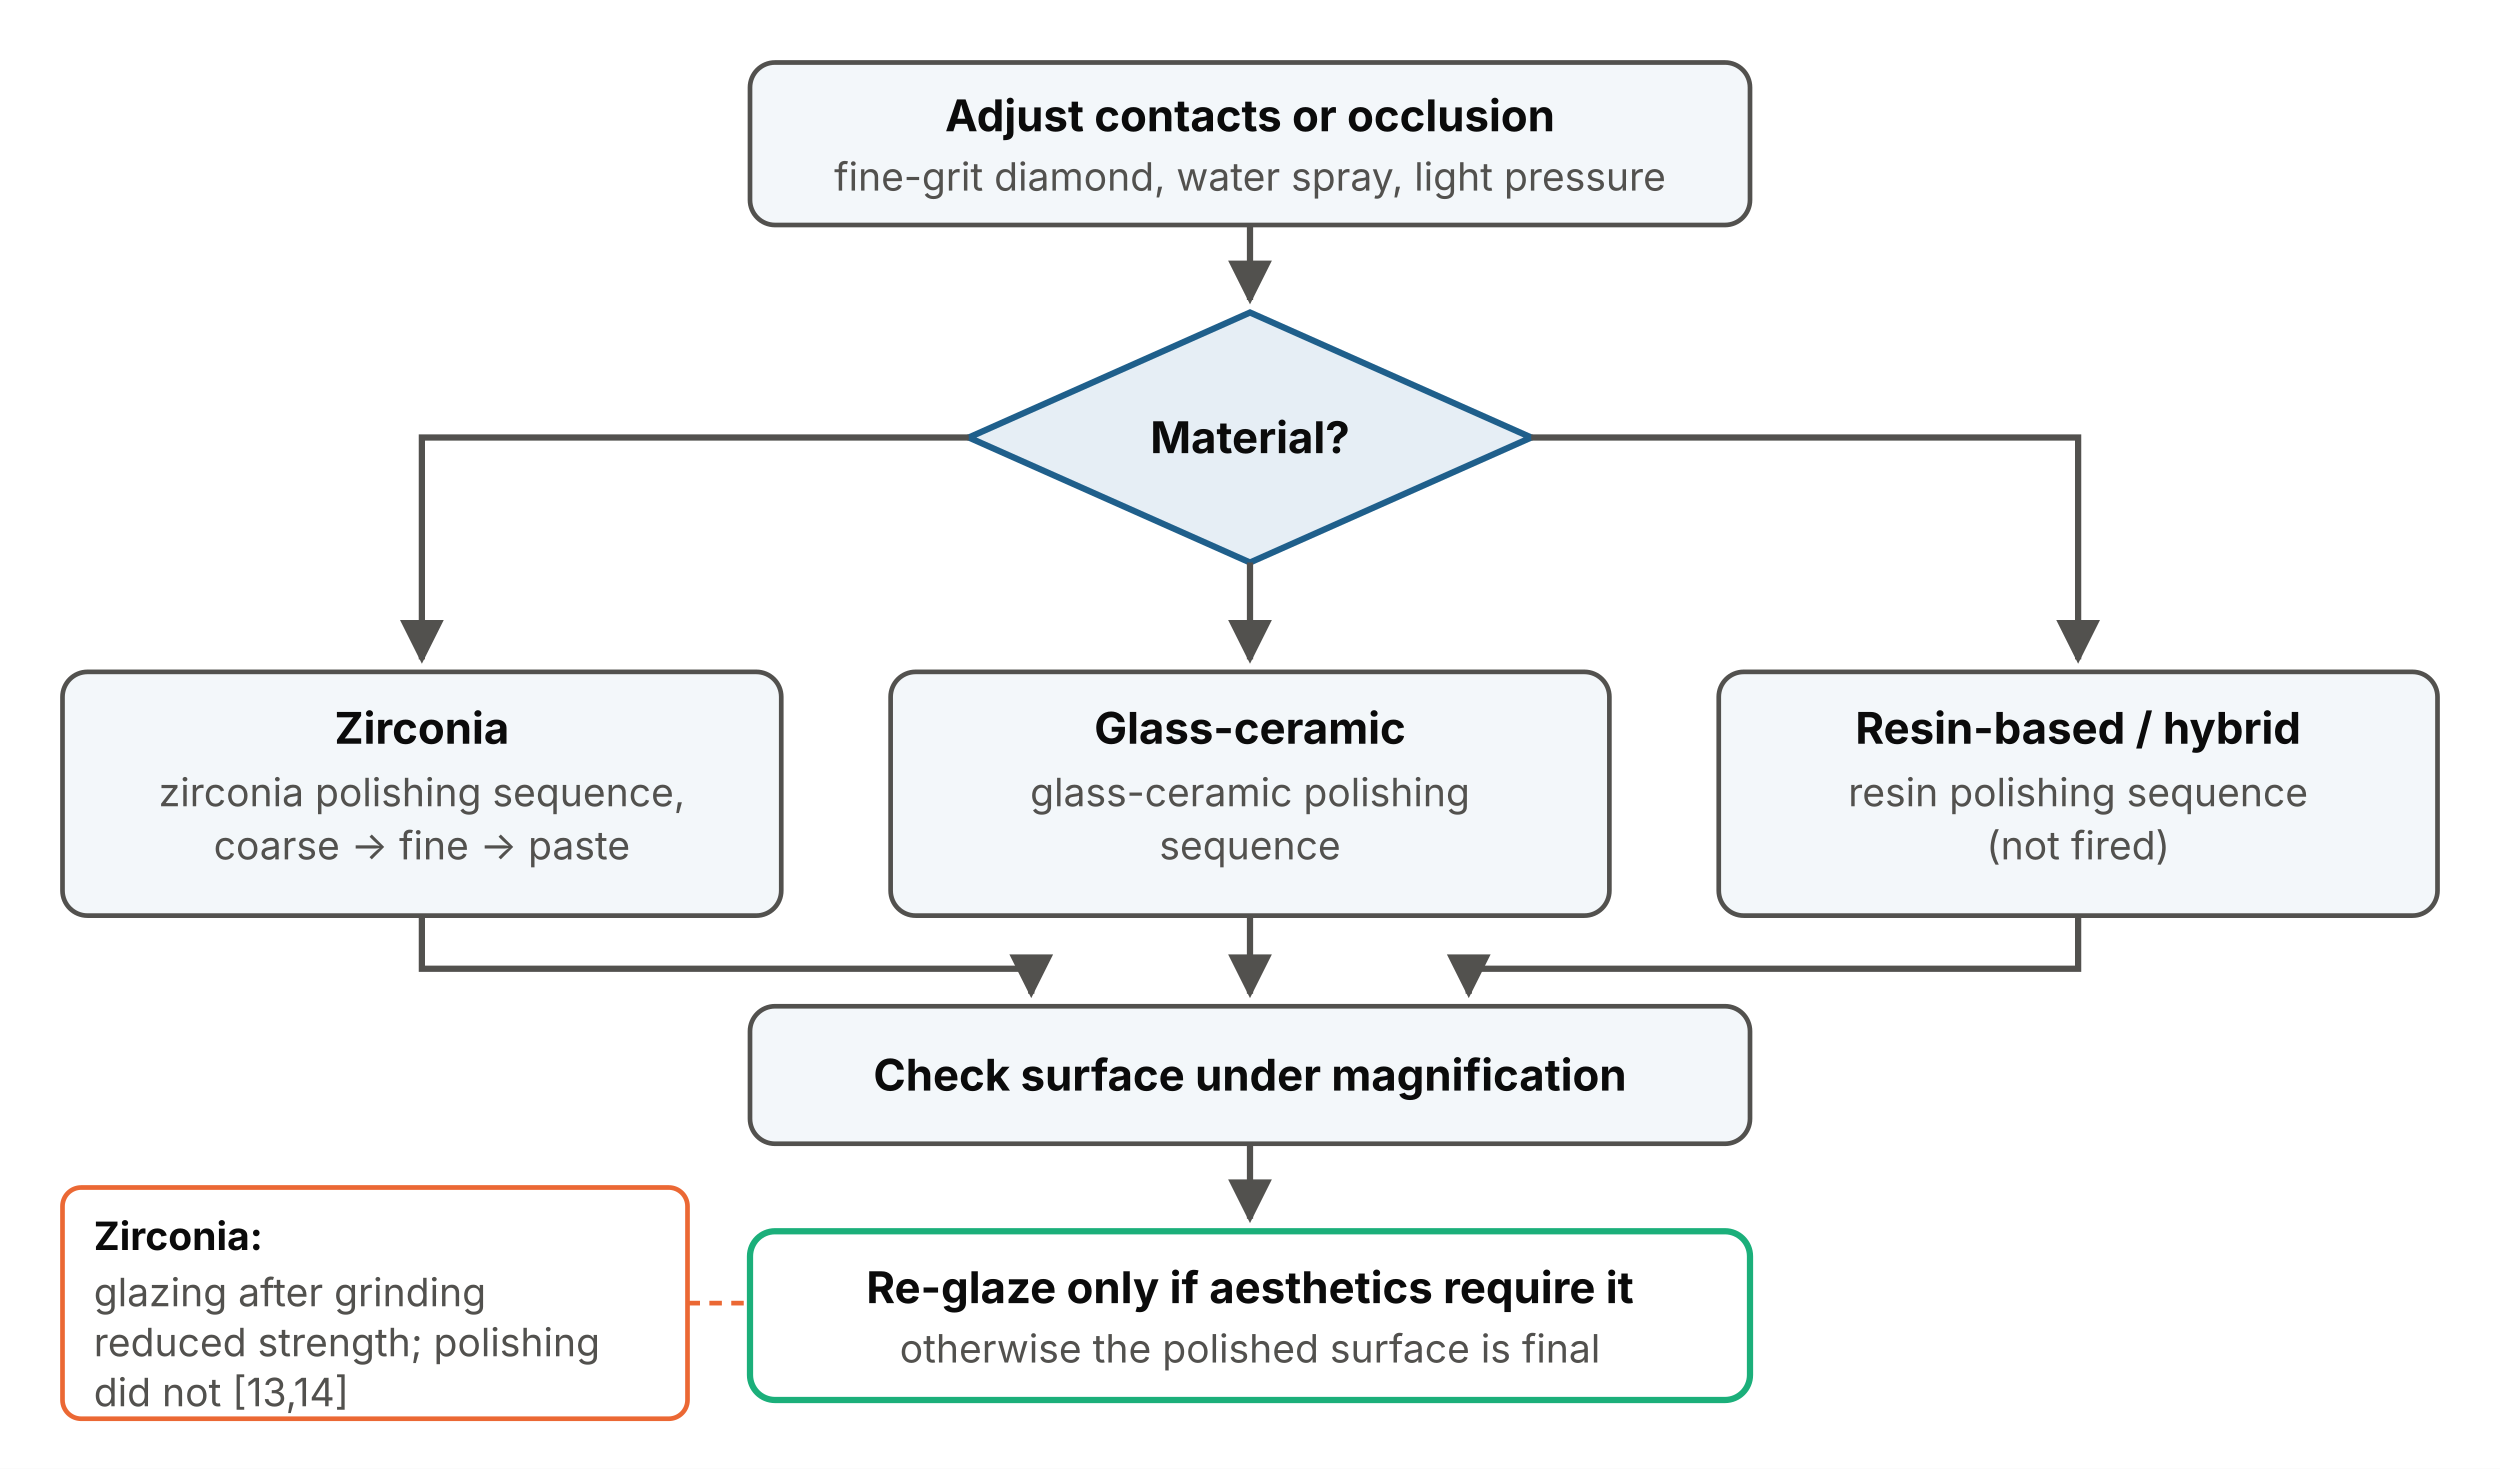
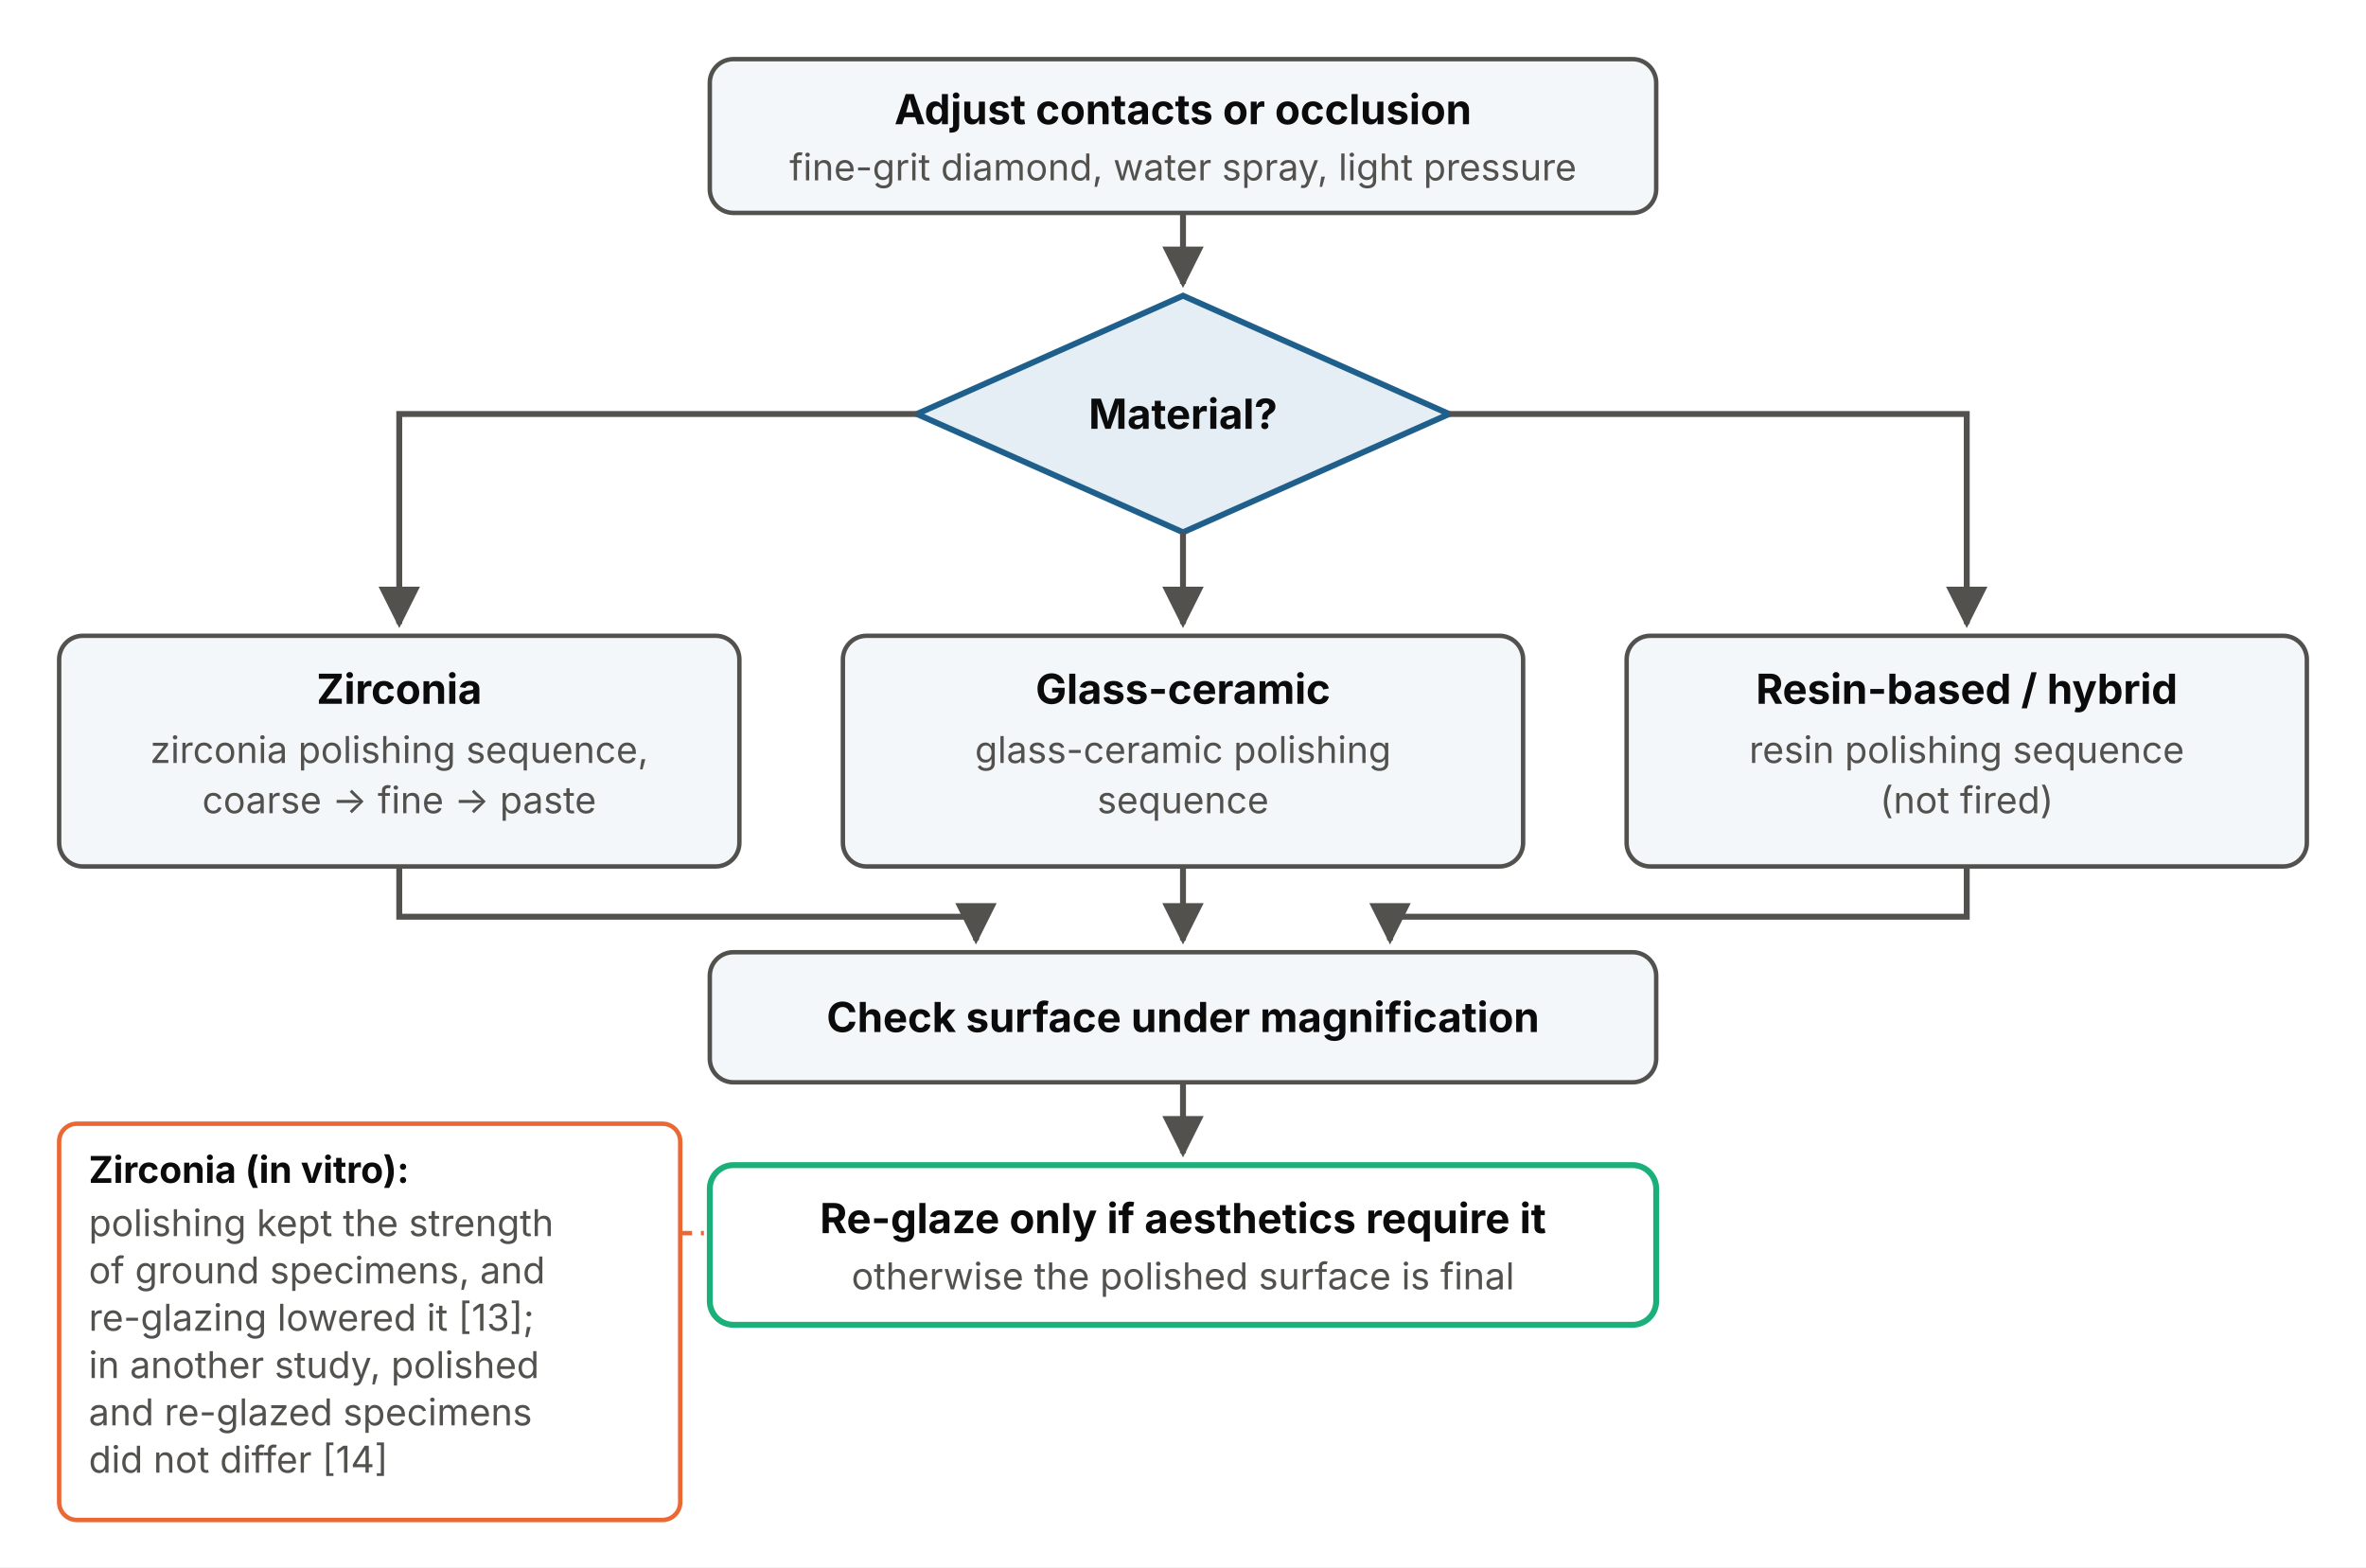
- <svg xmlns="http://www.w3.org/2000/svg" viewBox="0 0 800 470" role="img" font-family="Inter, Carlito, 'DejaVu Sans', sans-serif">
+ <svg xmlns="http://www.w3.org/2000/svg" viewBox="0 0 800 530" role="img" font-family="Inter, Carlito, 'DejaVu Sans', sans-serif">
  <defs>
    <marker id="a12b" viewBox="0 0 10 10" refX="9" refY="5" markerWidth="7" markerHeight="7" orient="auto">
      <path d="M0,0 L10,5 L0,10 z" fill="#52514e" />
    </marker>
  </defs>
-   <rect width="800" height="470" fill="#ffffff" />
+   <rect width="800" height="530" fill="#ffffff" />
  <g font-size="14" fill="#0b0b0b">
    <rect x="240" y="20" width="320" height="52" rx="8" fill="#f3f7fa" stroke="#52514e" stroke-width="1.5" />
    <text x="400" y="42" text-anchor="middle" font-weight="700">Adjust contacts or occlusion</text>
    <text x="400" y="61" text-anchor="middle" font-size="12.5" fill="#52514e">fine-grit diamond, water spray, light pressure</text>
    <path d="M400,100 L490,140 L400,180 L310,140 Z" fill="#e6eef5" stroke="#1f5f8b" stroke-width="2" />
    <text x="400" y="145" text-anchor="middle" font-weight="700">Material?</text>
    <rect x="20" y="215" width="230" height="78" rx="8" fill="#f3f7fa" stroke="#52514e" stroke-width="1.5" />
    <text x="135" y="238" text-anchor="middle" font-weight="700">Zirconia</text>
    <text x="135" y="258" text-anchor="middle" font-size="12.5" fill="#52514e">zirconia polishing sequence,</text>
    <text x="135" y="275" text-anchor="middle" font-size="12.5" fill="#52514e">coarse → fine → paste</text>
    <rect x="285" y="215" width="230" height="78" rx="8" fill="#f3f7fa" stroke="#52514e" stroke-width="1.5" />
    <text x="400" y="238" text-anchor="middle" font-weight="700">Glass-ceramic</text>
    <text x="400" y="258" text-anchor="middle" font-size="12.5" fill="#52514e">glass-ceramic polishing</text>
    <text x="400" y="275" text-anchor="middle" font-size="12.5" fill="#52514e">sequence</text>
    <rect x="550" y="215" width="230" height="78" rx="8" fill="#f3f7fa" stroke="#52514e" stroke-width="1.5" />
    <text x="665" y="238" text-anchor="middle" font-weight="700">Resin-based / hybrid</text>
    <text x="665" y="258" text-anchor="middle" font-size="12.5" fill="#52514e">resin polishing sequence</text>
    <text x="665" y="275" text-anchor="middle" font-size="12.5" fill="#52514e">(not fired)</text>
    <rect x="240" y="322" width="320" height="44" rx="8" fill="#f3f7fa" stroke="#52514e" stroke-width="1.5" />
    <text x="400" y="349" text-anchor="middle" font-weight="700">Check surface under magnification</text>
    <rect x="240" y="394" width="320" height="54" rx="8" fill="#ffffff" stroke="#1baf7a" stroke-width="2" />
    <text x="400" y="417" text-anchor="middle" font-weight="700">Re-glaze only if aesthetics require it</text>
    <text x="400" y="436" text-anchor="middle" font-size="12.5" fill="#52514e">otherwise the polished surface is final</text>
-     <rect x="20" y="380" width="200" height="74" rx="6" fill="#ffffff" stroke="#eb6834" stroke-width="1.5" />
-     <text x="30" y="400" font-size="12.5" font-weight="700" fill="#0b0b0b">Zirconia:</text>
-     <text x="30" y="418" font-size="12.5" fill="#52514e">glazing after grinding</text>
-     <text x="30" y="434" font-size="12.5" fill="#52514e">reduced strength; polishing</text>
-     <text x="30" y="450" font-size="12.5" fill="#52514e">did not [13,14]</text>
+     <rect x="20" y="380" width="210" height="134" rx="6" fill="#ffffff" stroke="#eb6834" stroke-width="1.5" />
+     <text x="30" y="400" font-size="12.5" font-weight="700" fill="#0b0b0b">Zirconia (in vitro):</text>
+     <text x="30" y="418" font-size="12.5" fill="#52514e">polishing kept the strength</text>
+     <text x="30" y="434" font-size="12.5" fill="#52514e">of ground specimens, and</text>
+     <text x="30" y="450" font-size="12.5" fill="#52514e">re-glazing lowered it [13];</text>
+     <text x="30" y="466" font-size="12.5" fill="#52514e">in another study, polished</text>
+     <text x="30" y="482" font-size="12.5" fill="#52514e">and re-glazed specimens</text>
+     <text x="30" y="498" font-size="12.5" fill="#52514e">did not differ [14]</text>
  </g>
  <g stroke="#52514e" stroke-width="2" fill="none" marker-end="url(#a12b)">
    <line x1="400" y1="72" x2="400" y2="96" />
    <path d="M310,140 L135,140 L135,211" />
    <line x1="400" y1="180" x2="400" y2="211" />
    <path d="M490,140 L665,140 L665,211" />
    <path d="M135,293 L135,310 L330,310 L330,318" />
    <line x1="400" y1="293" x2="400" y2="318" />
    <path d="M665,293 L665,310 L470,310 L470,318" />
    <line x1="400" y1="366" x2="400" y2="390" />
  </g>
-   <line x1="220" y1="417" x2="238" y2="417" stroke="#eb6834" stroke-width="1.5" stroke-dasharray="4 3" />
+   <line x1="230" y1="417" x2="238" y2="417" stroke="#eb6834" stroke-width="1.5" stroke-dasharray="4 3" />
</svg>
